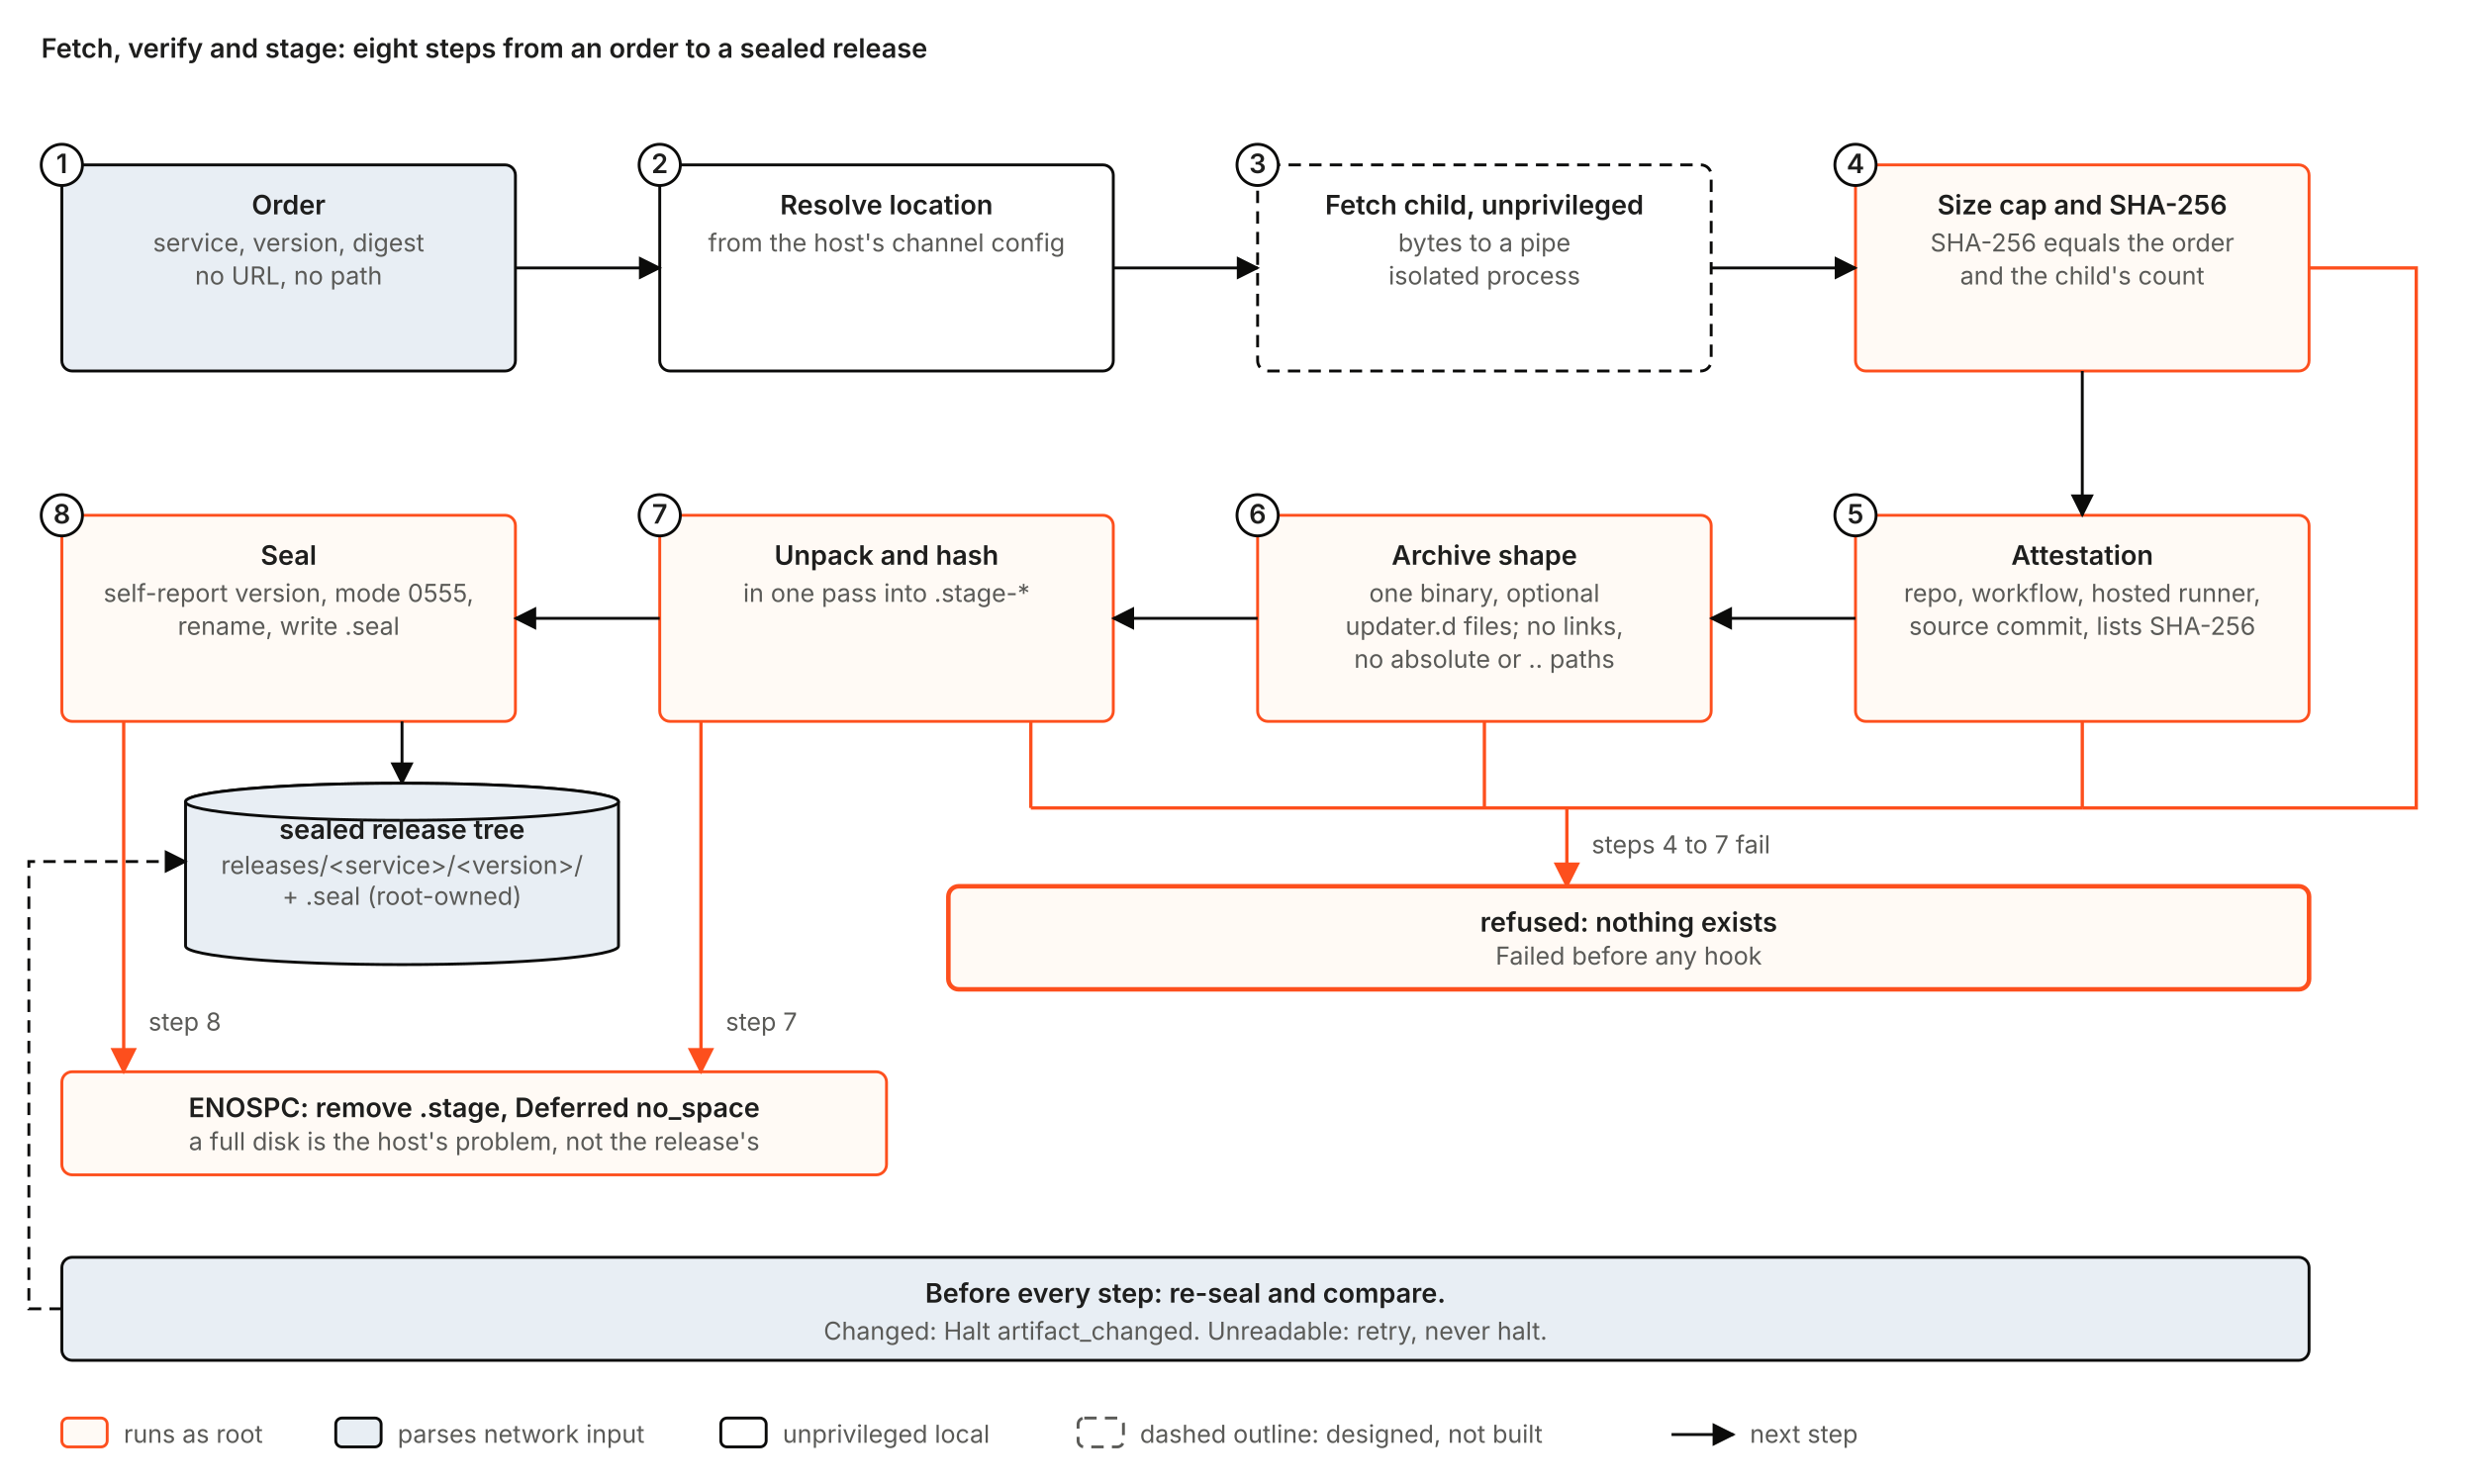
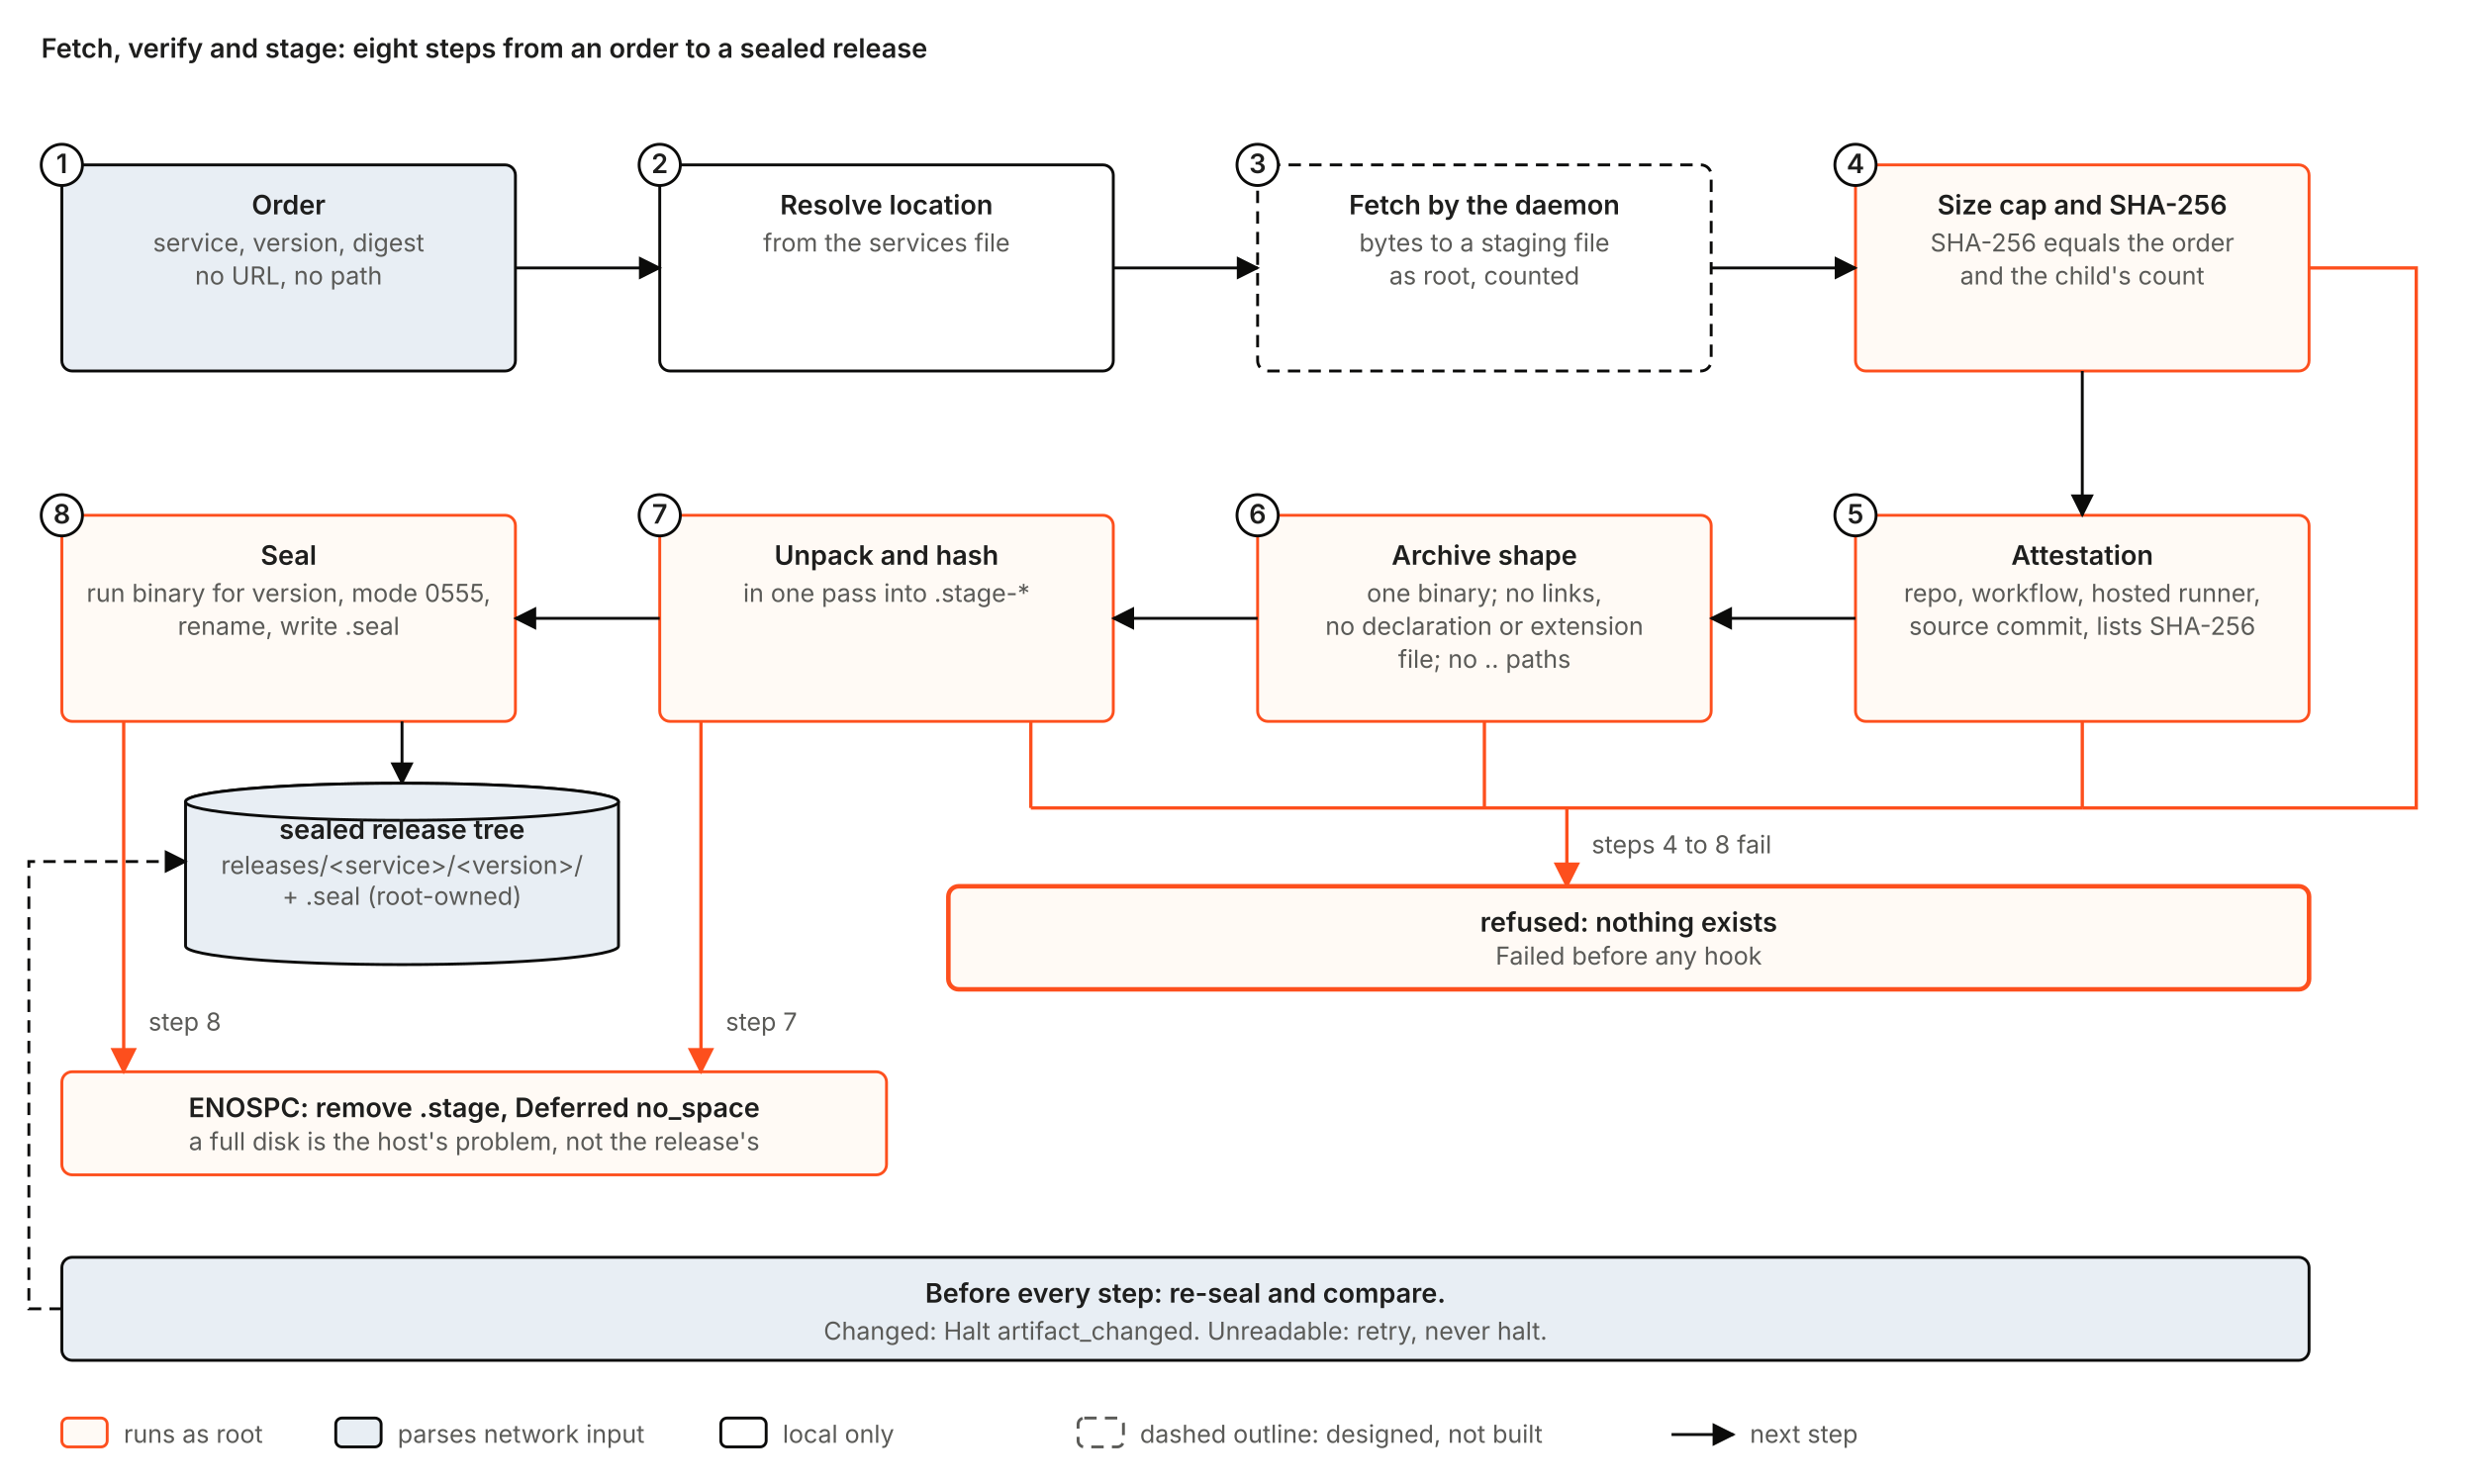
- <svg xmlns="http://www.w3.org/2000/svg" viewBox="0 0 1200 720" width="1200" height="720" role="img" aria-label="Release fetch, verify and stage: order with version only, fetch child, size and digest check, attestation, archive shape check, unpack and hash, binary self-report, tree seal, with what is root-written at each step.">
+ <svg xmlns="http://www.w3.org/2000/svg" viewBox="0 0 1200 720" width="1200" height="720" role="img" aria-label="Release fetch, verify and stage: order with version only, fetch by the daemon, size and digest check, attestation, archive shape check, unpack and hash, binary self-report, tree seal, with what is root-written at each step.">
  <defs>
    <marker id="release-fetch-verify-stage-ak" viewBox="0 0 10 10" refX="9" refY="5" markerWidth="8" markerHeight="8" orient="auto-start-reverse">
      <path d="M0,0 L10,5 L0,10 z" fill="#0B0B0A" />
    </marker>
    <marker id="release-fetch-verify-stage-ao" viewBox="0 0 10 10" refX="9" refY="5" markerWidth="8" markerHeight="8" orient="auto-start-reverse">
      <path d="M0,0 L10,5 L0,10 z" fill="#FD4F1D" />
    </marker>
  </defs>
  <style>
.box{fill:#FFFFFF;stroke:#0B0B0A;stroke-width:1.4}
.box-b{fill:#E8EEF4;stroke:#0B0B0A;stroke-width:1.4}
.box-o{fill:#FFFAF5;stroke:#FD4F1D;stroke-width:1.4}
.box-t{fill:none;stroke:#FD4F1D;stroke-width:2}
.box-p{fill:none;stroke:#5A5A57;stroke-width:1.4;stroke-dasharray:6 4}
.dash{stroke-dasharray:6 4}
.tb{stroke:#FD4F1D;fill:none;stroke-width:2.2;stroke-dasharray:8 5}
.ln{stroke:#0B0B0A;fill:none;stroke-width:1.4}
.ln-d{stroke:#0B0B0A;fill:none;stroke-width:1.4;stroke-dasharray:6 4}
.ln-o{stroke:#FD4F1D;fill:none;stroke-width:1.6}
.ln-od{stroke:#FD4F1D;fill:none;stroke-width:1.6;stroke-dasharray:6 4}
.life{stroke:#5A5A57;stroke-width:1;stroke-dasharray:2 4}
text{fill:#1E1E1D;font-family:system-ui,-apple-system,'Segoe UI',sans-serif;font-size:13px}
.b{font-weight:600}
.t-m{fill:#5A5A57;font-size:12px}
.lbl{paint-order:stroke;stroke:#FFFFFF;stroke-width:4px;stroke-linejoin:round}
</style>
  <rect x="0" y="0" width="1200" height="720" fill="#FFFFFF" />
  <text x="20" y="28" class="b" font-size="16" text-anchor="start">Fetch, verify and stage: eight steps from an order to a sealed release</text>
  <rect x="30" y="80" width="220" height="100" rx="5" class="box-b" />
  <text x="140" y="104" class="b" text-anchor="middle">Order</text>
  <text x="140" y="122" class="t-m" text-anchor="middle">service, version, digest</text>
  <text x="140" y="138" class="t-m" text-anchor="middle">no URL, no path</text>
  <circle cx="30" cy="80" r="10" fill="#FFFFFF" stroke="#0B0B0A" stroke-width="1.4" />
  <text x="30" y="84" class="b" font-size="12" text-anchor="middle">1</text>
  <rect x="320" y="80" width="220" height="100" rx="5" class="box" />
  <text x="430" y="104" class="b" text-anchor="middle">Resolve location</text>
-   <text x="430" y="122" class="t-m" text-anchor="middle">from the host's channel config</text>
+   <text x="430" y="122" class="t-m" text-anchor="middle">from the services file</text>
  <circle cx="320" cy="80" r="10" fill="#FFFFFF" stroke="#0B0B0A" stroke-width="1.4" />
  <text x="320" y="84" class="b" font-size="12" text-anchor="middle">2</text>
  <rect x="610" y="80" width="220" height="100" rx="5" class="box dash" />
-   <text x="720" y="104" class="b" text-anchor="middle">Fetch child, unprivileged</text>
-   <text x="720" y="122" class="t-m" text-anchor="middle">bytes to a pipe</text>
-   <text x="720" y="138" class="t-m" text-anchor="middle">isolated process</text>
+   <text x="720" y="104" class="b" text-anchor="middle">Fetch by the daemon</text>
+   <text x="720" y="122" class="t-m" text-anchor="middle">bytes to a staging file</text>
+   <text x="720" y="138" class="t-m" text-anchor="middle">as root, counted</text>
  <circle cx="610" cy="80" r="10" fill="#FFFFFF" stroke="#0B0B0A" stroke-width="1.4" />
  <text x="610" y="84" class="b" font-size="12" text-anchor="middle">3</text>
  <rect x="900" y="80" width="220" height="100" rx="5" class="box-o" />
  <text x="1010" y="104" class="b" text-anchor="middle">Size cap and SHA-256</text>
  <text x="1010" y="122" class="t-m" text-anchor="middle">SHA-256 equals the order</text>
  <text x="1010" y="138" class="t-m" text-anchor="middle">and the child's count</text>
  <circle cx="900" cy="80" r="10" fill="#FFFFFF" stroke="#0B0B0A" stroke-width="1.4" />
  <text x="900" y="84" class="b" font-size="12" text-anchor="middle">4</text>
  <rect x="900" y="250" width="220" height="100" rx="5" class="box-o" />
  <text x="1010" y="274" class="b" text-anchor="middle">Attestation</text>
  <text x="1010" y="292" class="t-m" text-anchor="middle">repo, workflow, hosted runner,</text>
  <text x="1010" y="308" class="t-m" text-anchor="middle">source commit, lists SHA-256</text>
  <circle cx="900" cy="250" r="10" fill="#FFFFFF" stroke="#0B0B0A" stroke-width="1.4" />
  <text x="900" y="254" class="b" font-size="12" text-anchor="middle">5</text>
  <rect x="610" y="250" width="220" height="100" rx="5" class="box-o" />
  <text x="720" y="274" class="b" text-anchor="middle">Archive shape</text>
-   <text x="720" y="292" class="t-m" text-anchor="middle">one binary, optional</text>
-   <text x="720" y="308" class="t-m" text-anchor="middle">updater.d files; no links,</text>
-   <text x="720" y="324" class="t-m" text-anchor="middle">no absolute or .. paths</text>
+   <text x="720" y="292" class="t-m" text-anchor="middle">one binary; no links,</text>
+   <text x="720" y="308" class="t-m" text-anchor="middle">no declaration or extension</text>
+   <text x="720" y="324" class="t-m" text-anchor="middle">file; no .. paths</text>
  <circle cx="610" cy="250" r="10" fill="#FFFFFF" stroke="#0B0B0A" stroke-width="1.4" />
  <text x="610" y="254" class="b" font-size="12" text-anchor="middle">6</text>
  <rect x="320" y="250" width="220" height="100" rx="5" class="box-o" />
  <text x="430" y="274" class="b" text-anchor="middle">Unpack and hash</text>
  <text x="430" y="292" class="t-m" text-anchor="middle">in one pass into .stage-*</text>
  <circle cx="320" cy="250" r="10" fill="#FFFFFF" stroke="#0B0B0A" stroke-width="1.4" />
  <text x="320" y="254" class="b" font-size="12" text-anchor="middle">7</text>
  <rect x="30" y="250" width="220" height="100" rx="5" class="box-o" />
  <text x="140" y="274" class="b" text-anchor="middle">Seal</text>
-   <text x="140" y="292" class="t-m" text-anchor="middle">self-report version, mode 0555,</text>
+   <text x="140" y="292" class="t-m" text-anchor="middle">run binary for version, mode 0555,</text>
  <text x="140" y="308" class="t-m" text-anchor="middle">rename, write .seal</text>
  <circle cx="30" cy="250" r="10" fill="#FFFFFF" stroke="#0B0B0A" stroke-width="1.4" />
  <text x="30" y="254" class="b" font-size="12" text-anchor="middle">8</text>
  <path d="M250,130 L320,130" class="ln" marker-end="url(#release-fetch-verify-stage-ak)" />
  <path d="M540,130 L610,130" class="ln" marker-end="url(#release-fetch-verify-stage-ak)" />
  <path d="M830,130 L900,130" class="ln" marker-end="url(#release-fetch-verify-stage-ak)" />
  <path d="M1010,180 L1010,250" class="ln" marker-end="url(#release-fetch-verify-stage-ak)" />
  <path d="M900,300 L830,300" class="ln" marker-end="url(#release-fetch-verify-stage-ak)" />
  <path d="M610,300 L540,300" class="ln" marker-end="url(#release-fetch-verify-stage-ak)" />
  <path d="M320,300 L250,300" class="ln" marker-end="url(#release-fetch-verify-stage-ak)" />
  <path d="M500,350 L500,392" class="ln-o" />
  <path d="M720,350 L720,392" class="ln-o" />
  <path d="M1010,350 L1010,392" class="ln-o" />
  <path d="M500,392 L1010,392" class="ln-o" />
  <path d="M1120,130 L1172,130 L1172,392 L1010,392" class="ln-o" />
  <path d="M760,392 L760,430" class="ln-o" marker-end="url(#release-fetch-verify-stage-ao)" />
  <rect x="460" y="430" width="660" height="50" rx="5" class="box-o" style="stroke-width:2.2" />
  <text x="790" y="452" class="b" text-anchor="middle">refused: nothing exists</text>
  <text x="790" y="468" class="t-m" text-anchor="middle">Failed before any hook</text>
-   <text x="772" y="414" class="t-m lbl" text-anchor="start">steps 4 to 7 fail</text>
+   <text x="772" y="414" class="t-m lbl" text-anchor="start">steps 4 to 8 fail</text>
  <path d="M195,350 L195,380" class="ln" marker-end="url(#release-fetch-verify-stage-ak)" />
  <path d="M90,389 v70 a105,9 0 0 0 210,0 v-70 a105,9 0 0 0 -210,0 z" class="box-b" />
  <ellipse cx="195" cy="389" rx="105" ry="9" class="box-b" />
  <text x="195" y="407" class="b" text-anchor="middle">sealed release tree</text>
  <text x="195" y="424" class="t-m" text-anchor="middle">releases/&lt;service&gt;/&lt;version&gt;/</text>
  <text x="195" y="439" class="t-m" text-anchor="middle">+ .seal (root-owned)</text>
  <rect x="30" y="520" width="400" height="50" rx="5" class="box-o" />
  <text x="230" y="542" class="b" font-size="12" text-anchor="middle">ENOSPC: remove .stage, Deferred no_space</text>
  <text x="230" y="558" class="t-m" text-anchor="middle">a full disk is the host's problem, not the release's</text>
  <path d="M340,350 L340,520" class="ln-o" marker-end="url(#release-fetch-verify-stage-ao)" />
  <path d="M60,350 L60,520" class="ln-o" marker-end="url(#release-fetch-verify-stage-ao)" />
  <text x="352" y="500" class="t-m lbl" text-anchor="start">step 7</text>
  <text x="72" y="500" class="t-m lbl" text-anchor="start">step 8</text>
  <rect x="30" y="610" width="1090" height="50" rx="5" class="box-b" />
  <text x="575" y="632" class="b" text-anchor="middle">Before every step: re-seal and compare.</text>
  <text x="575" y="650" class="t-m" text-anchor="middle">Changed: Halt artifact_changed. Unreadable: retry, never halt.</text>
  <path d="M30,635 L14,635 L14,418 L90,418" class="ln-d" marker-end="url(#release-fetch-verify-stage-ak)" />
  <rect x="30" y="688" width="22" height="14" rx="3" class="box-o" />
  <text x="60" y="700" class="t-m" text-anchor="start">runs as root</text>
  <rect x="162.862" y="688" width="22" height="14" rx="3" class="box-b" />
  <text x="192.862" y="700" class="t-m" text-anchor="start">parses network input</text>
  <rect x="349.631" y="688" width="22" height="14" rx="3" class="box" />
-   <text x="379.631" y="700" class="t-m" text-anchor="start">unprivileged local</text>
+   <text x="379.631" y="700" class="t-m" text-anchor="start">local only</text>
  <rect x="522.923" y="688" width="22" height="14" rx="3" class="box-p" />
  <text x="552.923" y="700" class="t-m" text-anchor="start">dashed outline: designed, not built</text>
  <path d="M810.769,696 L840.769,696" class="ln" marker-end="url(#release-fetch-verify-stage-ak)" />
  <text x="848.769" y="700" class="t-m" text-anchor="start">next step</text>
</svg>
